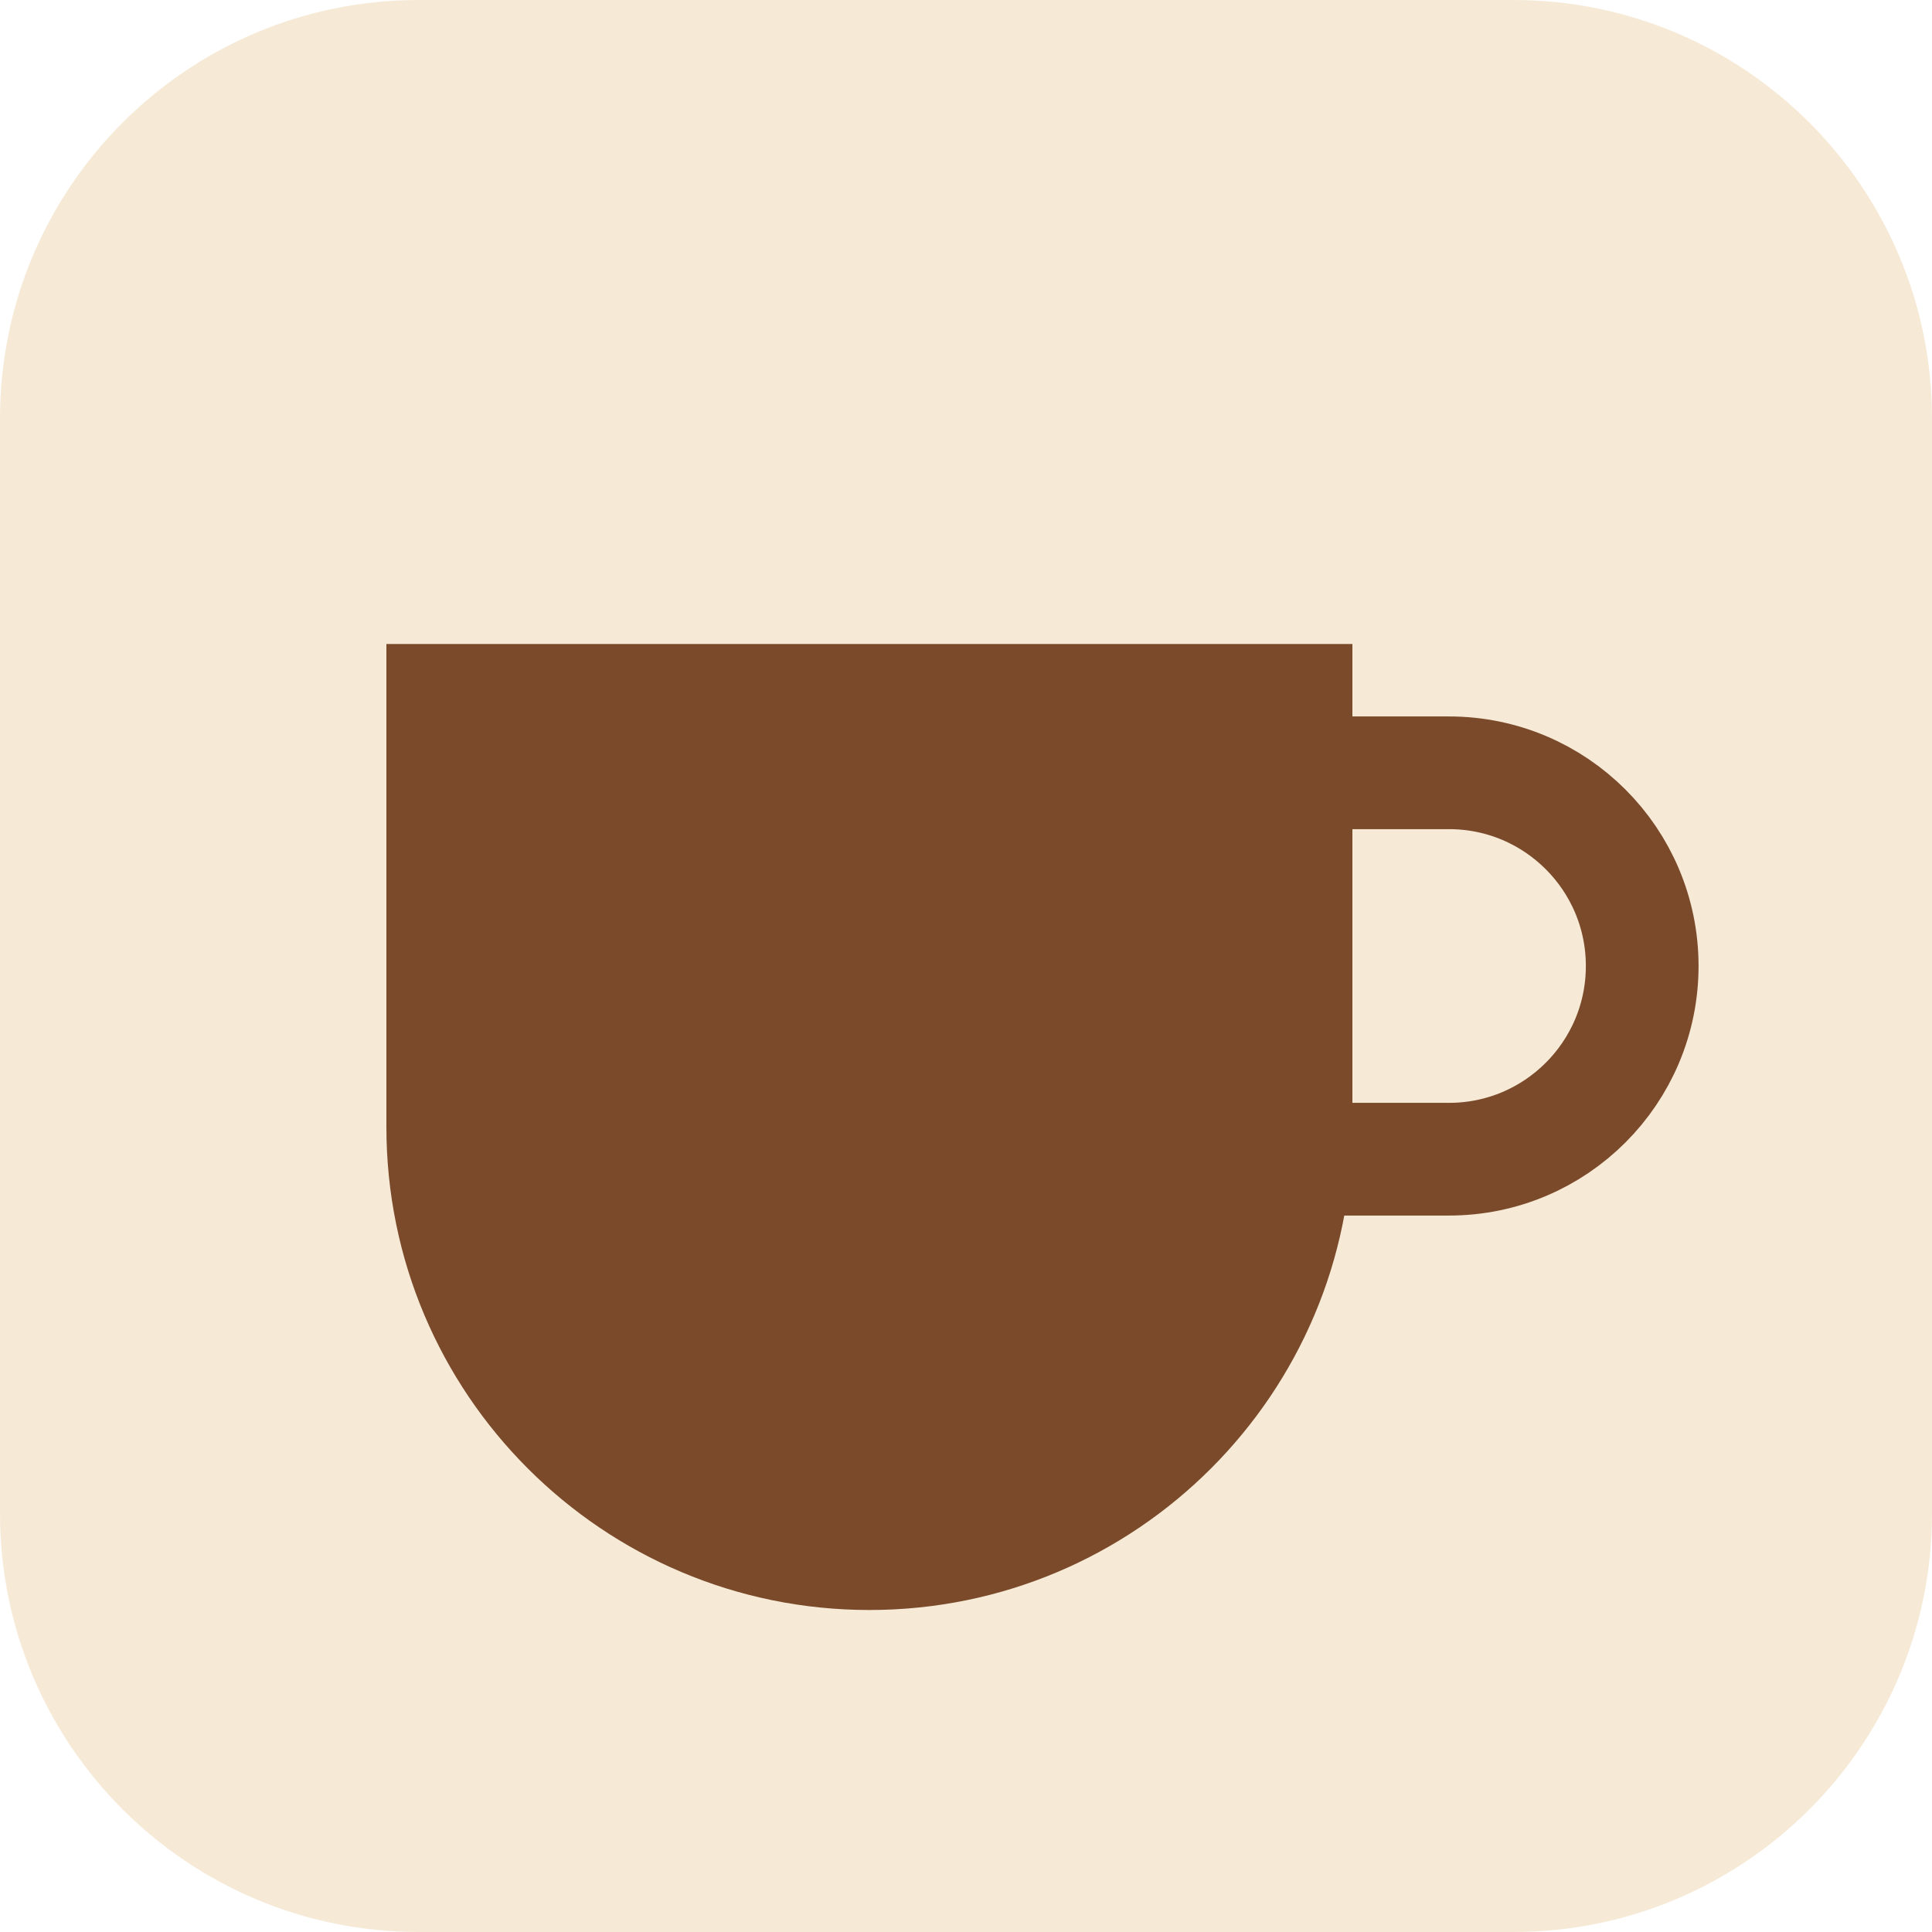
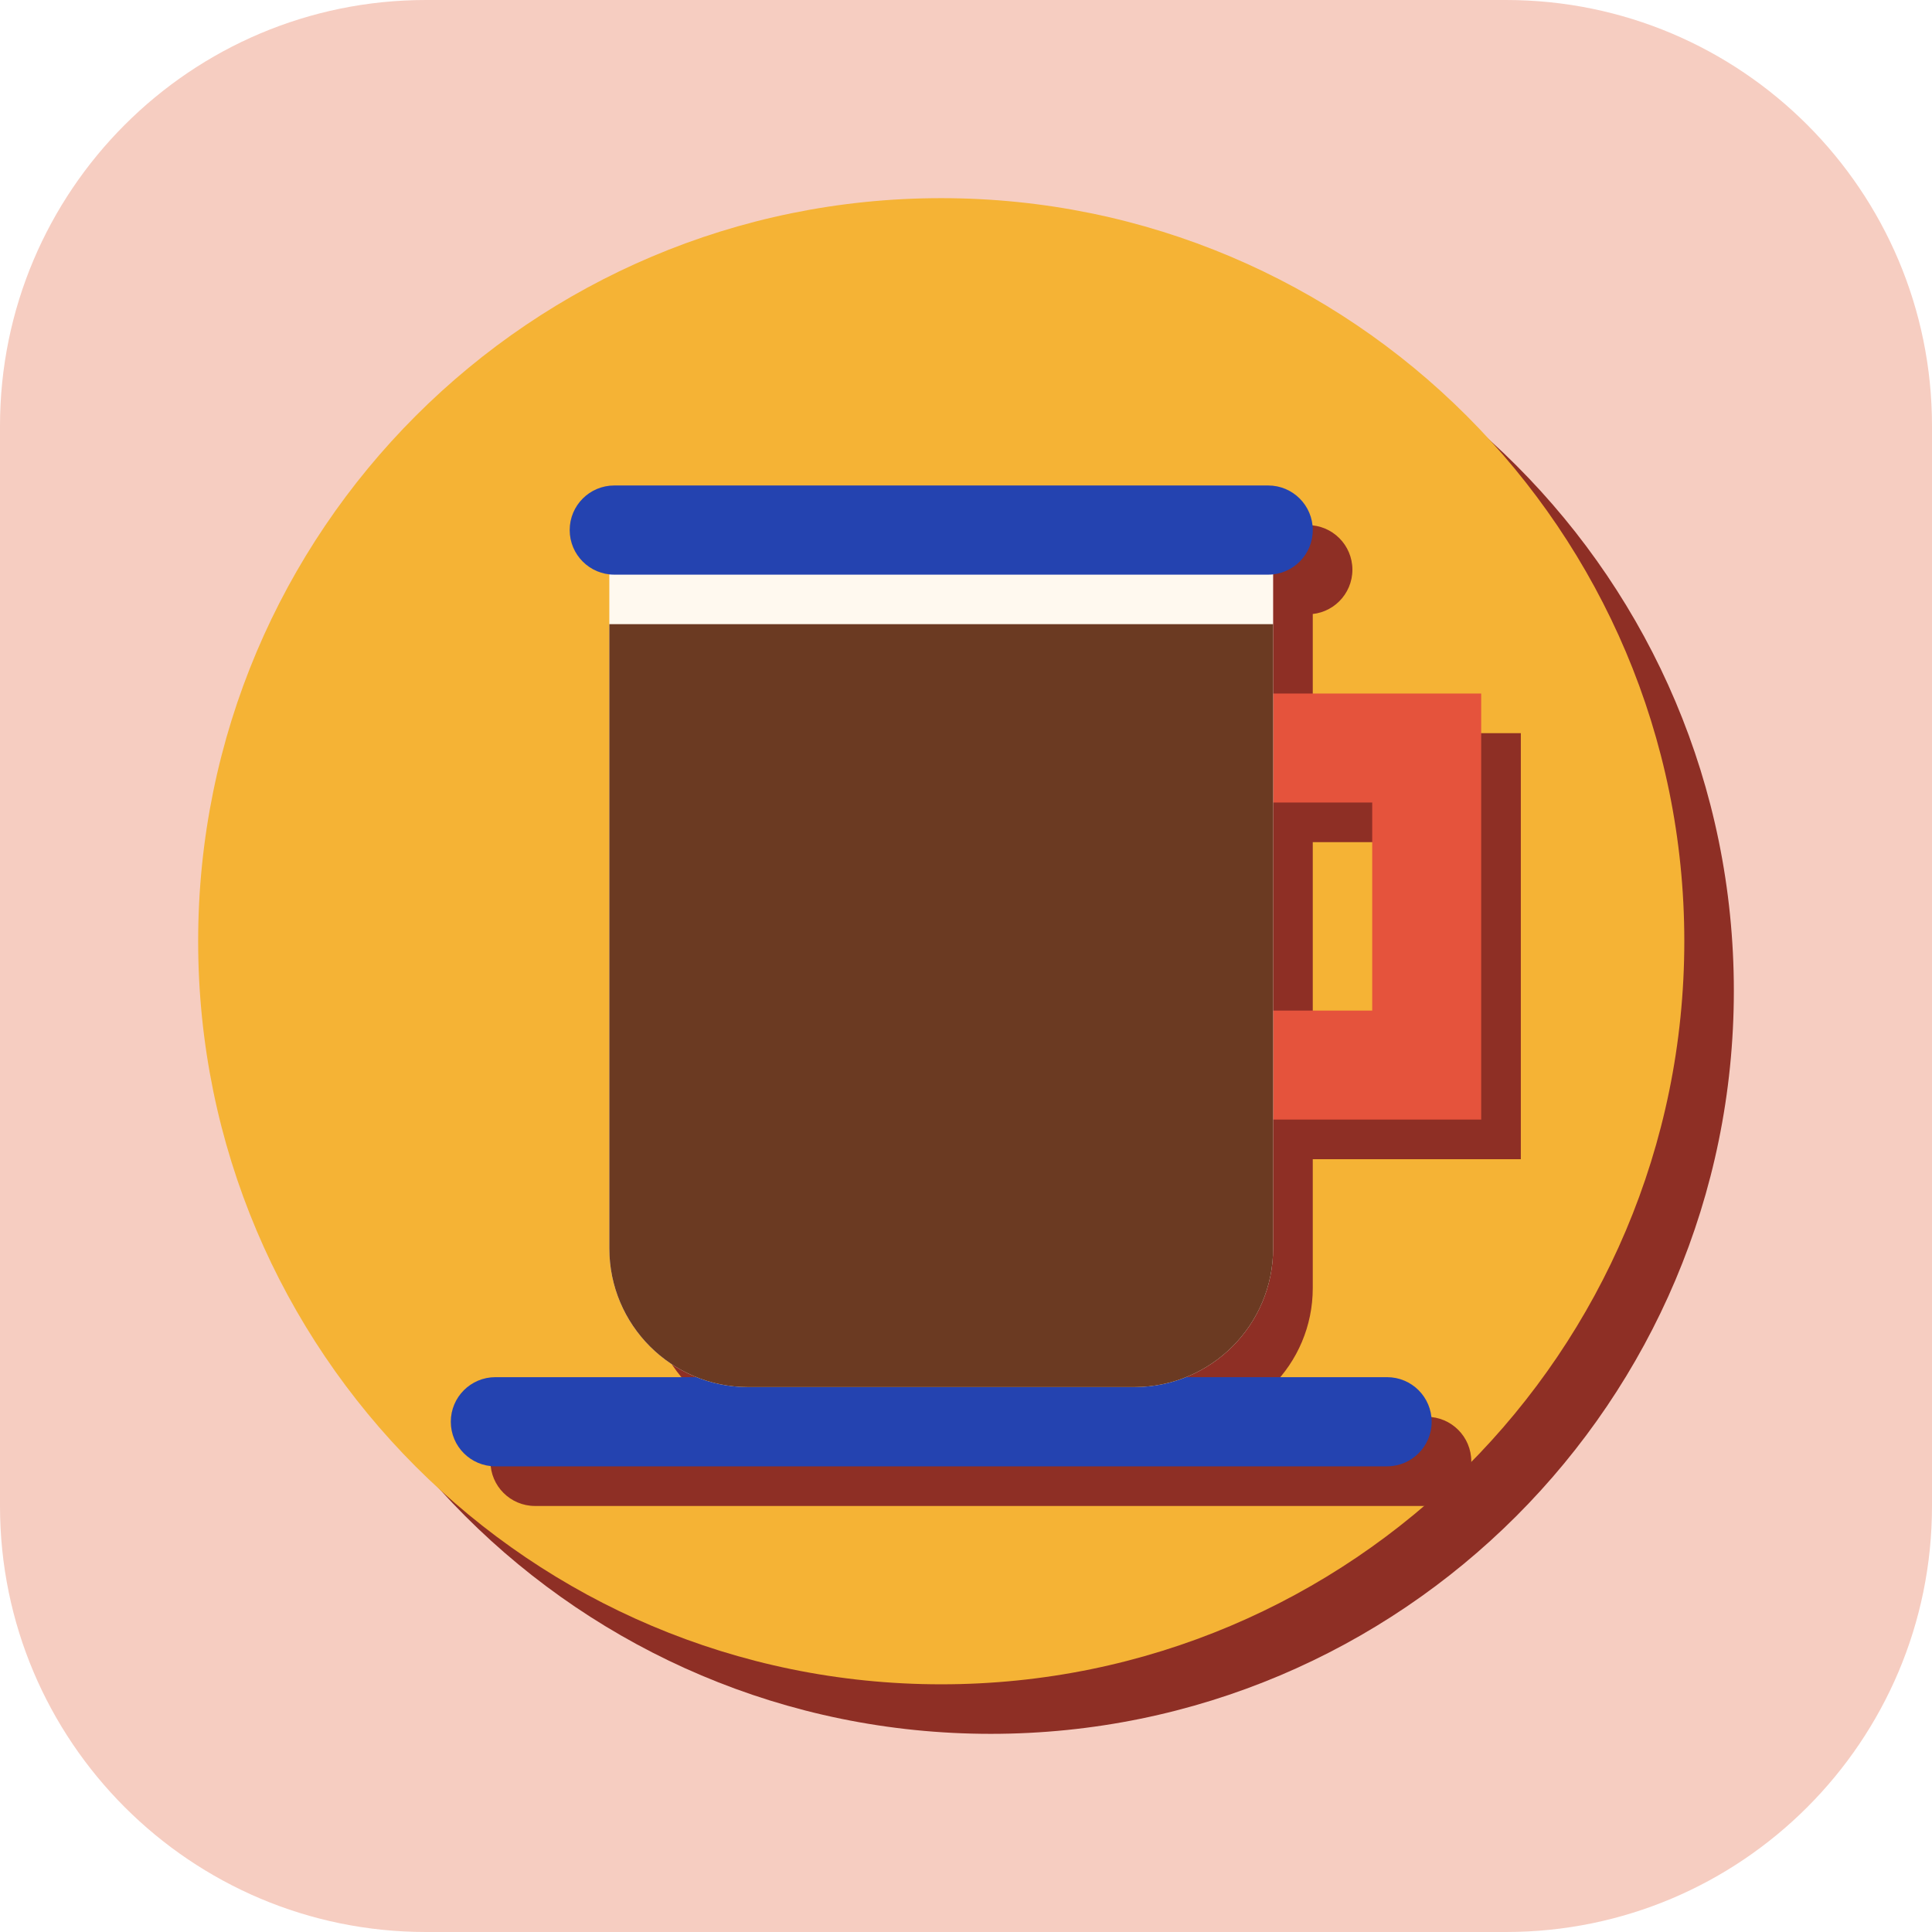
- <svg xmlns="http://www.w3.org/2000/svg" viewBox="0 0 120 120">
-   <rect width="120" height="120" rx="26" fill="#f6ead7" />
-   <path d="M24 40 h60 v30 a30 30 0 0 1 -60 0 z" fill="#7a4a2a" />
-   <path d="M84 48 h6 a12 12 0 0 1 0 24 h-7" fill="none" stroke="#7a4a2a" stroke-width="7" />
+ <svg xmlns="http://www.w3.org/2000/svg" viewBox="5 210 390 390">
+   <rect x="5" y="210" width="390" height="390" rx="86" fill="#F6CDC1" />
+   <g transform="translate(10 10)">
+     <circle cx="195" cy="400" r="150" fill="#8E2F25" />
+   </g>
+   <circle cx="195" cy="400" r="150" fill="#F5B335" />
+   <g transform="translate(8 8)">
+     <rect x="96" y="488" width="198" height="18" rx="9" fill="#8E2F25" />
+   </g>
+   <g transform="translate(8 8)">
+     <path d="M258 350 H304 V436 H258 V414 H282 V372 H258Z" fill="#8E2F25" />
+   </g>
+   <g transform="translate(8 8)">
+     <path d="M128 318 H262 V462 A28 28 0 0 1 234 490 H156 A28 28 0 0 1 128 462Z" fill="#8E2F25" />
+   </g>
+   <g transform="translate(8 8)">
+     <rect x="120" y="308" width="150" height="18" rx="9" fill="#8E2F25" />
+   </g>
+   <rect x="96" y="488" width="198" height="18" rx="9" fill="#2443B0" />
+   <path d="M258 350 H304 V436 H258 V414 H282 V372 H258Z" fill="#E5533C" />
+   <path d="M128 318 H262 V462 A28 28 0 0 1 234 490 H156 A28 28 0 0 1 128 462Z" fill="#FFF9EF" />
+   <path d="M128 336 H262 V462 A28 28 0 0 1 234 490 H156 A28 28 0 0 1 128 462Z" fill="#6B3A22" />
+   <rect x="120" y="308" width="150" height="18" rx="9" fill="#2443B0" />
</svg>
